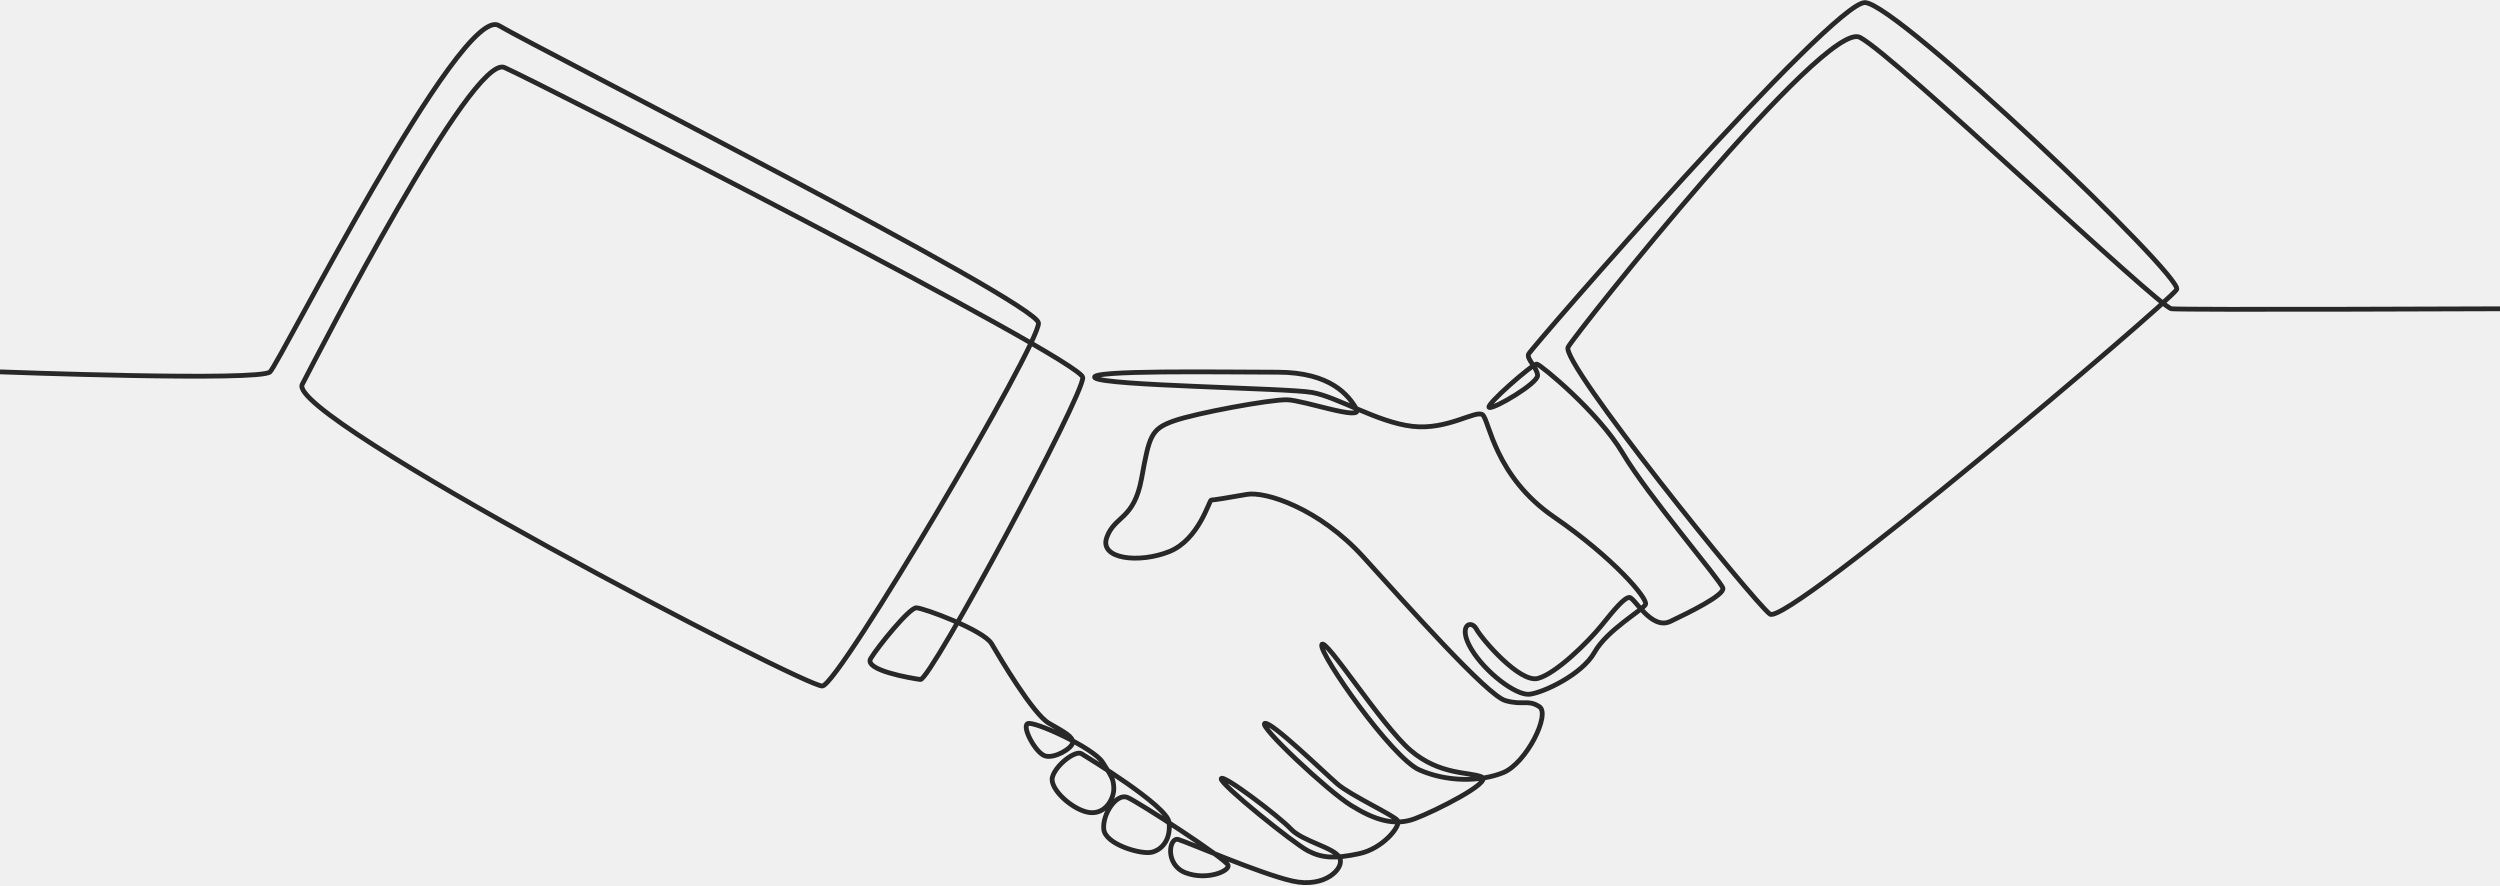
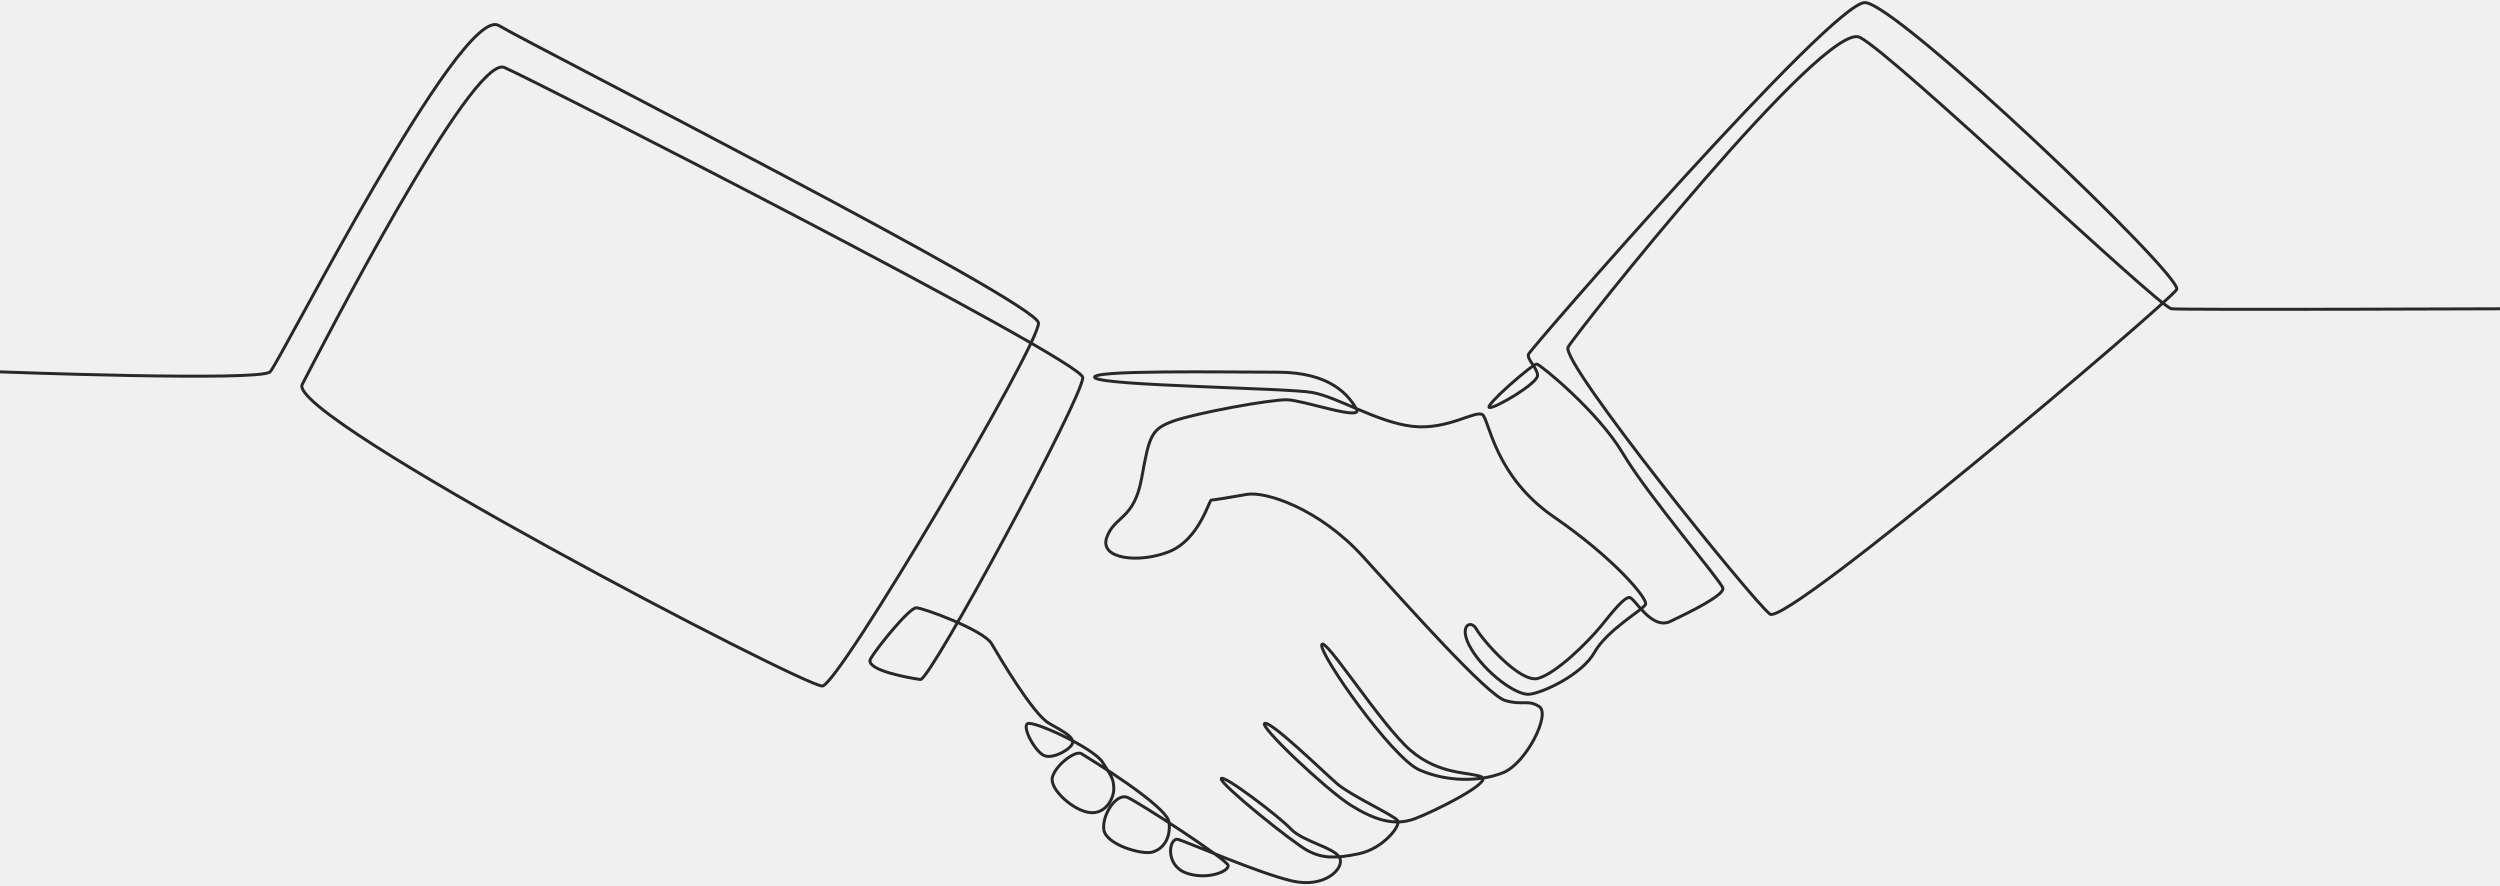
<svg xmlns="http://www.w3.org/2000/svg" width="836" height="296" viewBox="0 0 836 296" fill="none">
-   <g clip-path="url(#clip0_566_1858)">
-     <path d="M0 124.354C0 124.354 87.053 127.621 90.316 124.354C93.579 121.087 154.227 1.068 166.822 8.542C179.417 16.017 346.804 101.012 347.273 108.006C347.742 115 280.589 228.933 275.001 229.402C269.413 229.872 95.478 139.292 101.066 128.55C106.654 117.808 157.96 17.907 168.678 22.573C179.395 27.239 361.702 120.264 362.075 126.223C362.448 132.181 311.057 227.662 307.794 227.224C304.53 226.786 288.832 224.106 291.157 220.22C293.482 216.333 304.061 203.252 306.397 203.252C308.732 203.252 328.93 210.727 331.575 215.233C334.22 219.739 345.439 238.81 350.771 241.853C356.103 244.896 358.854 246.359 358.694 248.313C358.535 250.267 352.477 253.833 349.374 252.744C346.271 251.655 341.674 243.134 343.615 242.002C345.556 240.87 365.69 250.096 368.719 254.922C371.748 259.749 372.377 260.443 372.451 263.636C372.526 266.828 369.881 272.274 364.485 271.729C359.089 271.185 350.856 263.945 351.923 259.898C352.989 255.851 359.612 250.801 361.638 252.039C363.664 253.278 390.314 269.476 390.933 274.997C391.551 280.517 388.8 284.02 385.259 284.959C381.719 285.899 369.647 282.386 369.103 277.335C368.559 272.285 373.369 265.12 377.026 266.657C380.684 268.195 410.224 287.372 410.683 289.369C411.142 291.366 403.463 294.505 396.468 291.857C389.472 289.209 390.869 279.802 394.057 280.731C397.246 281.66 421.102 292.092 432.14 294.612C443.177 297.132 449.704 290.245 447.987 286.828C446.27 283.411 435.552 281.382 431.67 277.218C427.789 273.053 408.668 258.542 408.358 260.411C408.049 262.279 432.598 282.044 437.419 284.532C442.239 287.02 446.43 287.18 454.481 285.472C462.533 283.763 468.473 276.129 467.385 274.42C466.297 272.712 451.687 266.017 447.176 262.119C442.665 258.222 425.112 241.116 422.936 241.896C420.761 242.675 443.764 264.319 451.73 269.284C459.696 274.249 466.34 276.289 473.059 273.801C479.777 271.313 499.325 261.5 495.454 259.792C491.583 258.083 481.473 259.322 471.683 250.918C461.893 242.515 442.889 212.478 441.993 215.596C441.098 218.714 465.455 253.406 474.626 257.453C483.798 261.5 494.835 261.5 502.61 258.393C510.384 255.286 518.606 238.778 514.735 236.29C510.864 233.802 509.403 235.98 503.388 234.272C497.373 232.563 470.904 202.825 455.974 186.339C441.044 169.852 423.032 164.236 416.964 165.325C410.896 166.414 405.735 167.225 405.042 167.225C404.348 167.225 400.979 180.455 390.986 184.459C380.994 188.464 367.439 187.033 370.116 179.676C372.793 172.319 379.213 173.953 381.772 159.836C384.332 145.72 384.918 143.489 392.383 140.809C399.848 138.128 424.792 133.569 430.391 133.686C435.989 133.804 456.145 141.043 453.586 136.719C451.026 132.394 445.225 124.461 427.159 124.461C409.094 124.461 363.237 123.649 366.16 126.34C369.082 129.031 430.273 129.725 438.784 131.241C447.294 132.757 460.464 141.161 472.238 142.56C484.011 143.958 493.566 136.954 495.784 138.705C498.003 140.456 499.751 159.217 519.64 172.874C539.529 186.531 551.196 200.263 550.258 202.131C549.319 204 537.365 210.674 533.195 218.148C529.025 225.623 515.94 231.688 511.44 232.157C506.939 232.627 496.669 224.843 492.009 217.059C487.349 209.275 491.849 206.947 493.715 210.375C495.582 213.802 508.176 228.42 514.234 226.872C520.291 225.324 531.179 214.571 535.562 209.125C539.945 203.68 543.177 199.793 544.883 199.793C546.589 199.793 552.188 210.834 558.565 207.801C564.942 204.769 576.695 199.013 576.129 196.675C575.564 194.336 550.951 165.592 542.707 151.647C534.464 137.701 515.193 121.973 513.914 121.749C512.634 121.524 496.371 135.737 498.024 136.26C499.677 136.783 514.33 128.166 514.17 125.518C514.01 122.87 510.522 120.179 511.141 118.438C511.759 116.698 612.825 0.513 623.66 0.865C634.495 1.217 730.303 92.609 727.883 96.805C725.462 101.002 597.437 209.552 591.87 205.356C586.303 201.16 521.581 121.001 524.375 116.068C527.169 111.135 610.287 6.46 621.943 12.493C633.599 18.526 721.964 102.827 726.166 103.255C730.367 103.682 837.075 103.255 837.075 103.255" stroke="#282828" stroke-width="1.61" stroke-miterlimit="10" />
+   <g clipPath="url(#clip0_566_1858)">
+     <path d="M0 124.354C0 124.354 87.053 127.621 90.316 124.354C93.579 121.087 154.227 1.068 166.822 8.542C179.417 16.017 346.804 101.012 347.273 108.006C347.742 115 280.589 228.933 275.001 229.402C269.413 229.872 95.478 139.292 101.066 128.55C106.654 117.808 157.96 17.907 168.678 22.573C179.395 27.239 361.702 120.264 362.075 126.223C362.448 132.181 311.057 227.662 307.794 227.224C304.53 226.786 288.832 224.106 291.157 220.22C293.482 216.333 304.061 203.252 306.397 203.252C308.732 203.252 328.93 210.727 331.575 215.233C334.22 219.739 345.439 238.81 350.771 241.853C356.103 244.896 358.854 246.359 358.694 248.313C358.535 250.267 352.477 253.833 349.374 252.744C346.271 251.655 341.674 243.134 343.615 242.002C345.556 240.87 365.69 250.096 368.719 254.922C371.748 259.749 372.377 260.443 372.451 263.636C372.526 266.828 369.881 272.274 364.485 271.729C359.089 271.185 350.856 263.945 351.923 259.898C352.989 255.851 359.612 250.801 361.638 252.039C363.664 253.278 390.314 269.476 390.933 274.997C391.551 280.517 388.8 284.02 385.259 284.959C381.719 285.899 369.647 282.386 369.103 277.335C368.559 272.285 373.369 265.12 377.026 266.657C380.684 268.195 410.224 287.372 410.683 289.369C411.142 291.366 403.463 294.505 396.468 291.857C389.472 289.209 390.869 279.802 394.057 280.731C397.246 281.66 421.102 292.092 432.14 294.612C443.177 297.132 449.704 290.245 447.987 286.828C446.27 283.411 435.552 281.382 431.67 277.218C427.789 273.053 408.668 258.542 408.358 260.411C408.049 262.279 432.598 282.044 437.419 284.532C442.239 287.02 446.43 287.18 454.481 285.472C462.533 283.763 468.473 276.129 467.385 274.42C466.297 272.712 451.687 266.017 447.176 262.119C442.665 258.222 425.112 241.116 422.936 241.896C420.761 242.675 443.764 264.319 451.73 269.284C459.696 274.249 466.34 276.289 473.059 273.801C479.777 271.313 499.325 261.5 495.454 259.792C491.583 258.083 481.473 259.322 471.683 250.918C461.893 242.515 442.889 212.478 441.993 215.596C441.098 218.714 465.455 253.406 474.626 257.453C483.798 261.5 494.835 261.5 502.61 258.393C510.384 255.286 518.606 238.778 514.735 236.29C510.864 233.802 509.403 235.98 503.388 234.272C497.373 232.563 470.904 202.825 455.974 186.339C441.044 169.852 423.032 164.236 416.964 165.325C410.896 166.414 405.735 167.225 405.042 167.225C404.348 167.225 400.979 180.455 390.986 184.459C380.994 188.464 367.439 187.033 370.116 179.676C372.793 172.319 379.213 173.953 381.772 159.836C384.332 145.72 384.918 143.489 392.383 140.809C399.848 138.128 424.792 133.569 430.391 133.686C435.989 133.804 456.145 141.043 453.586 136.719C451.026 132.394 445.225 124.461 427.159 124.461C409.094 124.461 363.237 123.649 366.16 126.34C369.082 129.031 430.273 129.725 438.784 131.241C447.294 132.757 460.464 141.161 472.238 142.56C484.011 143.958 493.566 136.954 495.784 138.705C498.003 140.456 499.751 159.217 519.64 172.874C539.529 186.531 551.196 200.263 550.258 202.131C549.319 204 537.365 210.674 533.195 218.148C529.025 225.623 515.94 231.688 511.44 232.157C506.939 232.627 496.669 224.843 492.009 217.059C487.349 209.275 491.849 206.947 493.715 210.375C495.582 213.802 508.176 228.42 514.234 226.872C520.291 225.324 531.179 214.571 535.562 209.125C539.945 203.68 543.177 199.793 544.883 199.793C546.589 199.793 552.188 210.834 558.565 207.801C564.942 204.769 576.695 199.013 576.129 196.675C575.564 194.336 550.951 165.592 542.707 151.647C534.464 137.701 515.193 121.973 513.914 121.749C512.634 121.524 496.371 135.737 498.024 136.26C499.677 136.783 514.33 128.166 514.17 125.518C514.01 122.87 510.522 120.179 511.141 118.438C511.759 116.698 612.825 0.513 623.66 0.865C634.495 1.217 730.303 92.609 727.883 96.805C725.462 101.002 597.437 209.552 591.87 205.356C586.303 201.16 521.581 121.001 524.375 116.068C527.169 111.135 610.287 6.46 621.943 12.493C633.599 18.526 721.964 102.827 726.166 103.255C730.367 103.682 837.075 103.255 837.075 103.255" stroke="#282828" strokeWidth="1.61" strokeMiterlimit="10" />
  </g>
  <defs>
    <clipPath id="clip0_566_1858">
      <rect width="837" height="296" fill="white" />
    </clipPath>
  </defs>
</svg>
